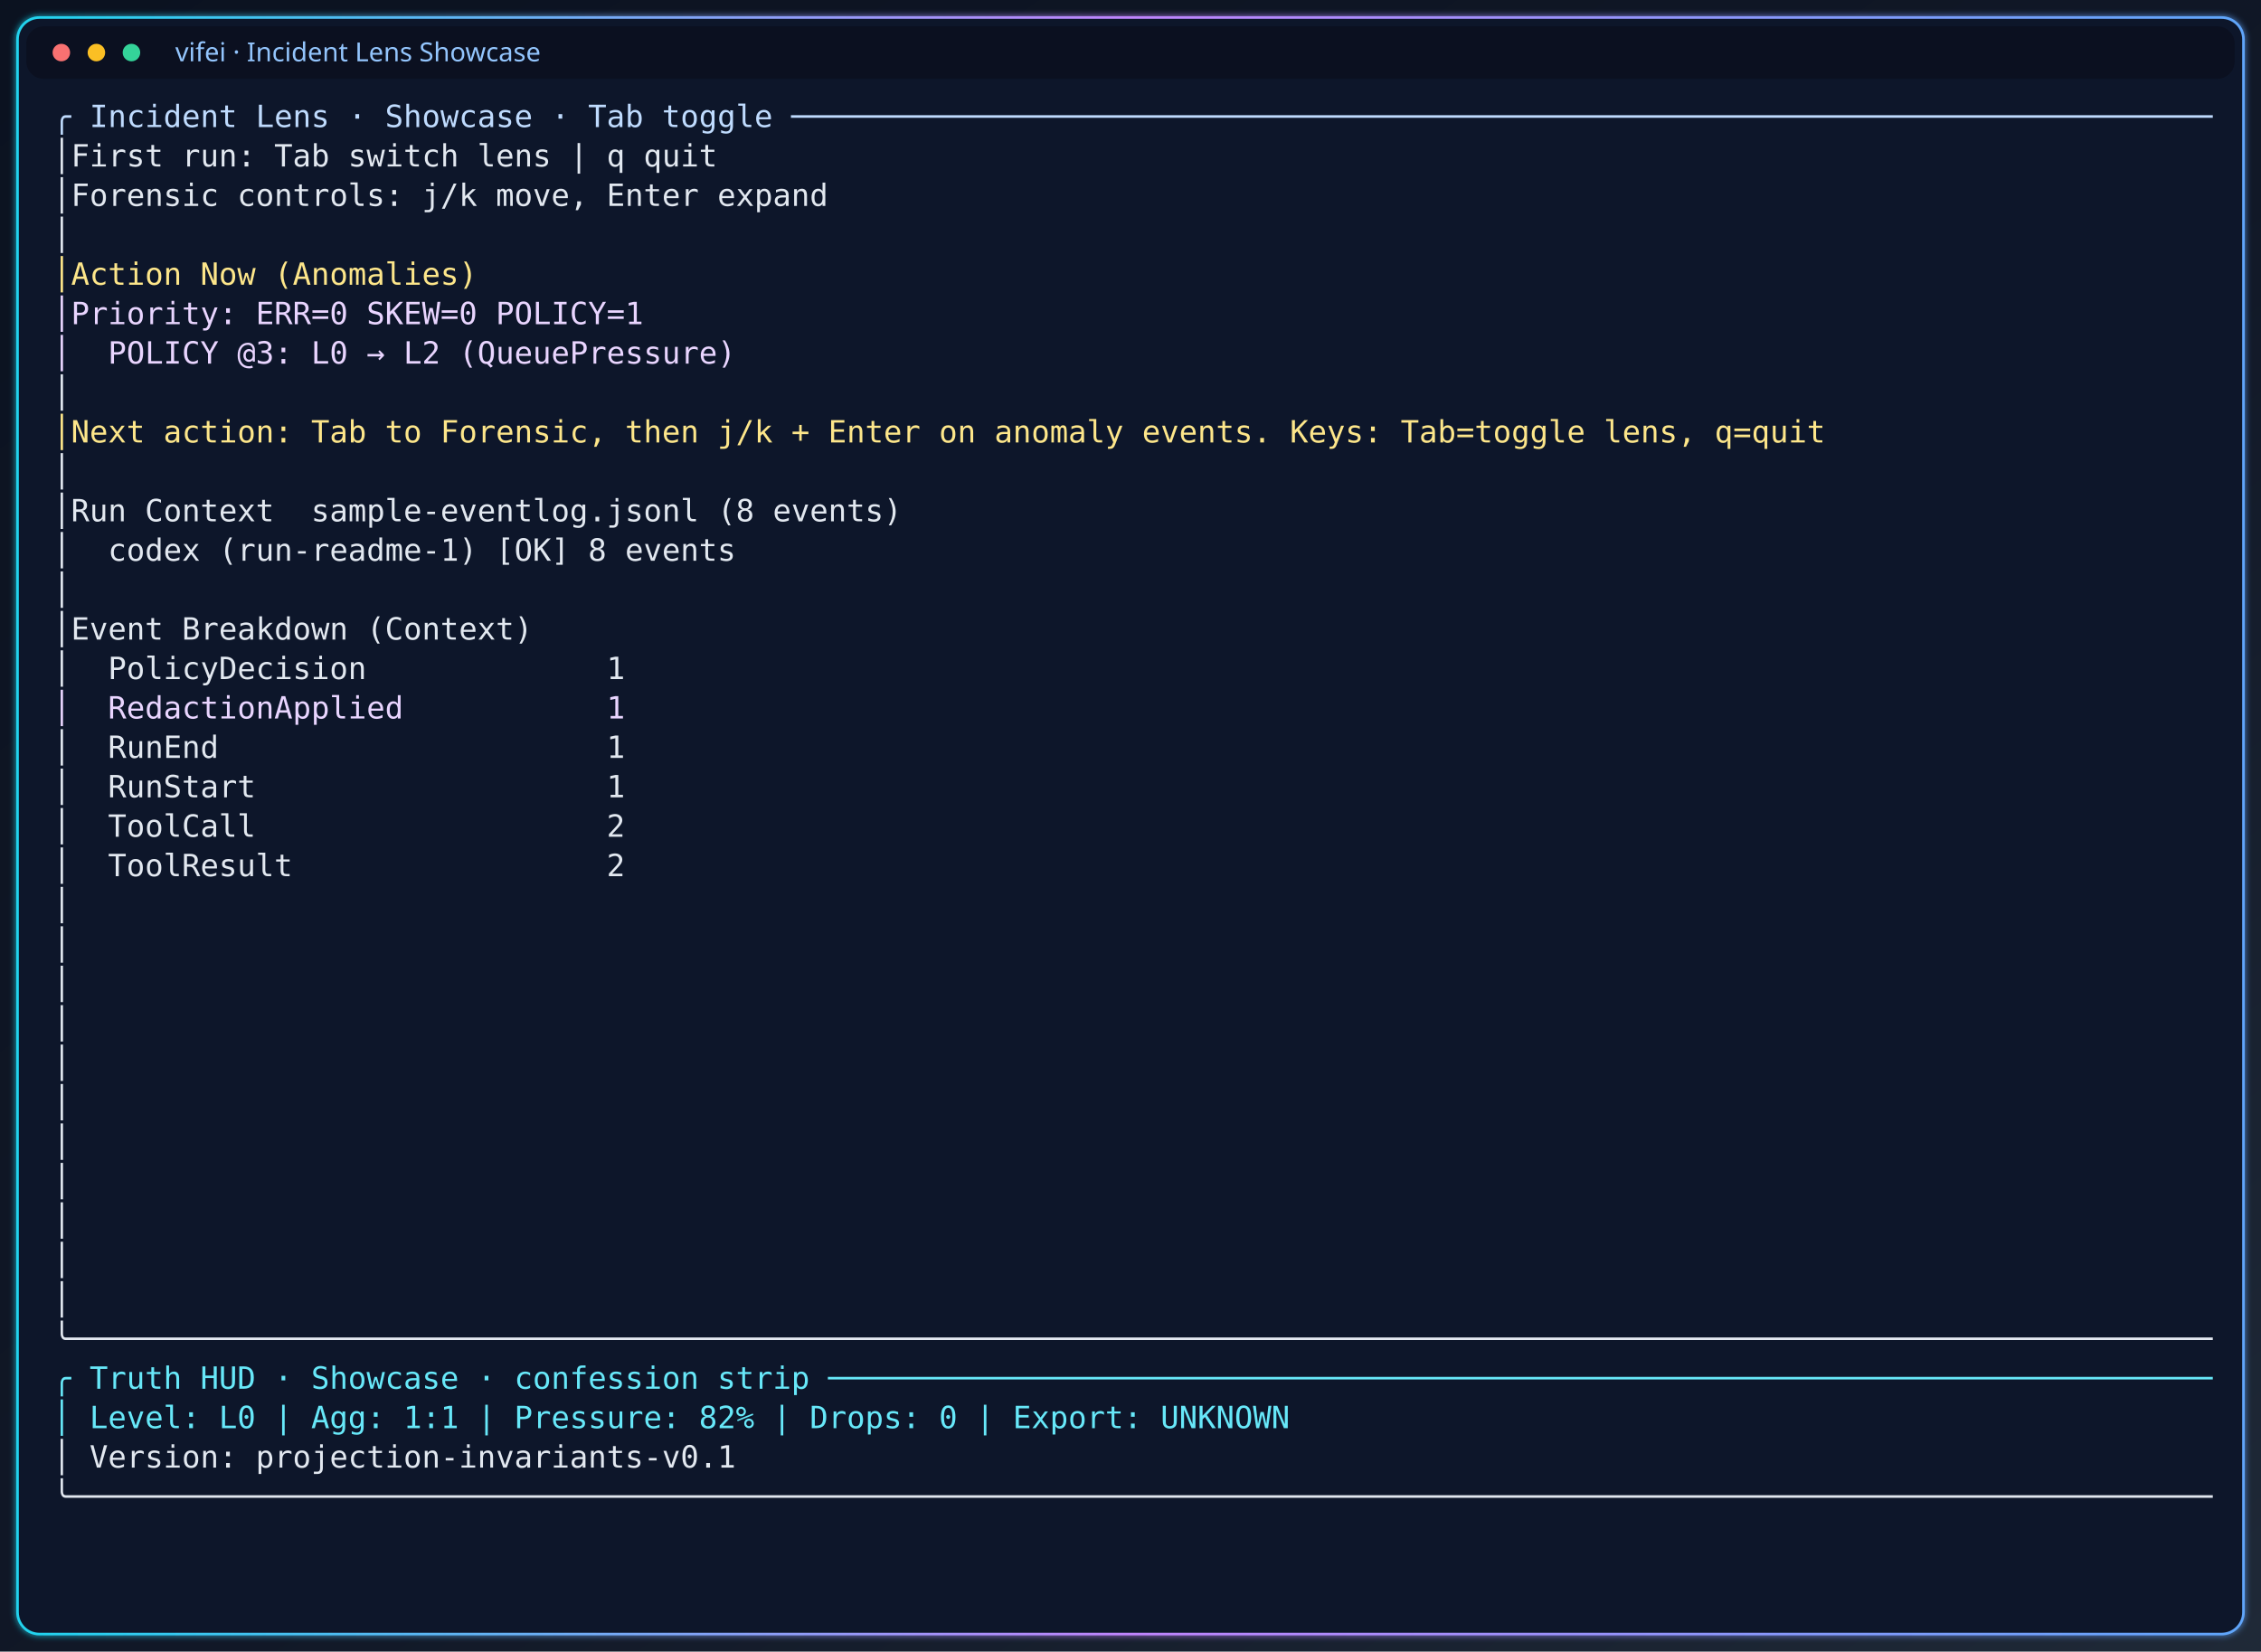
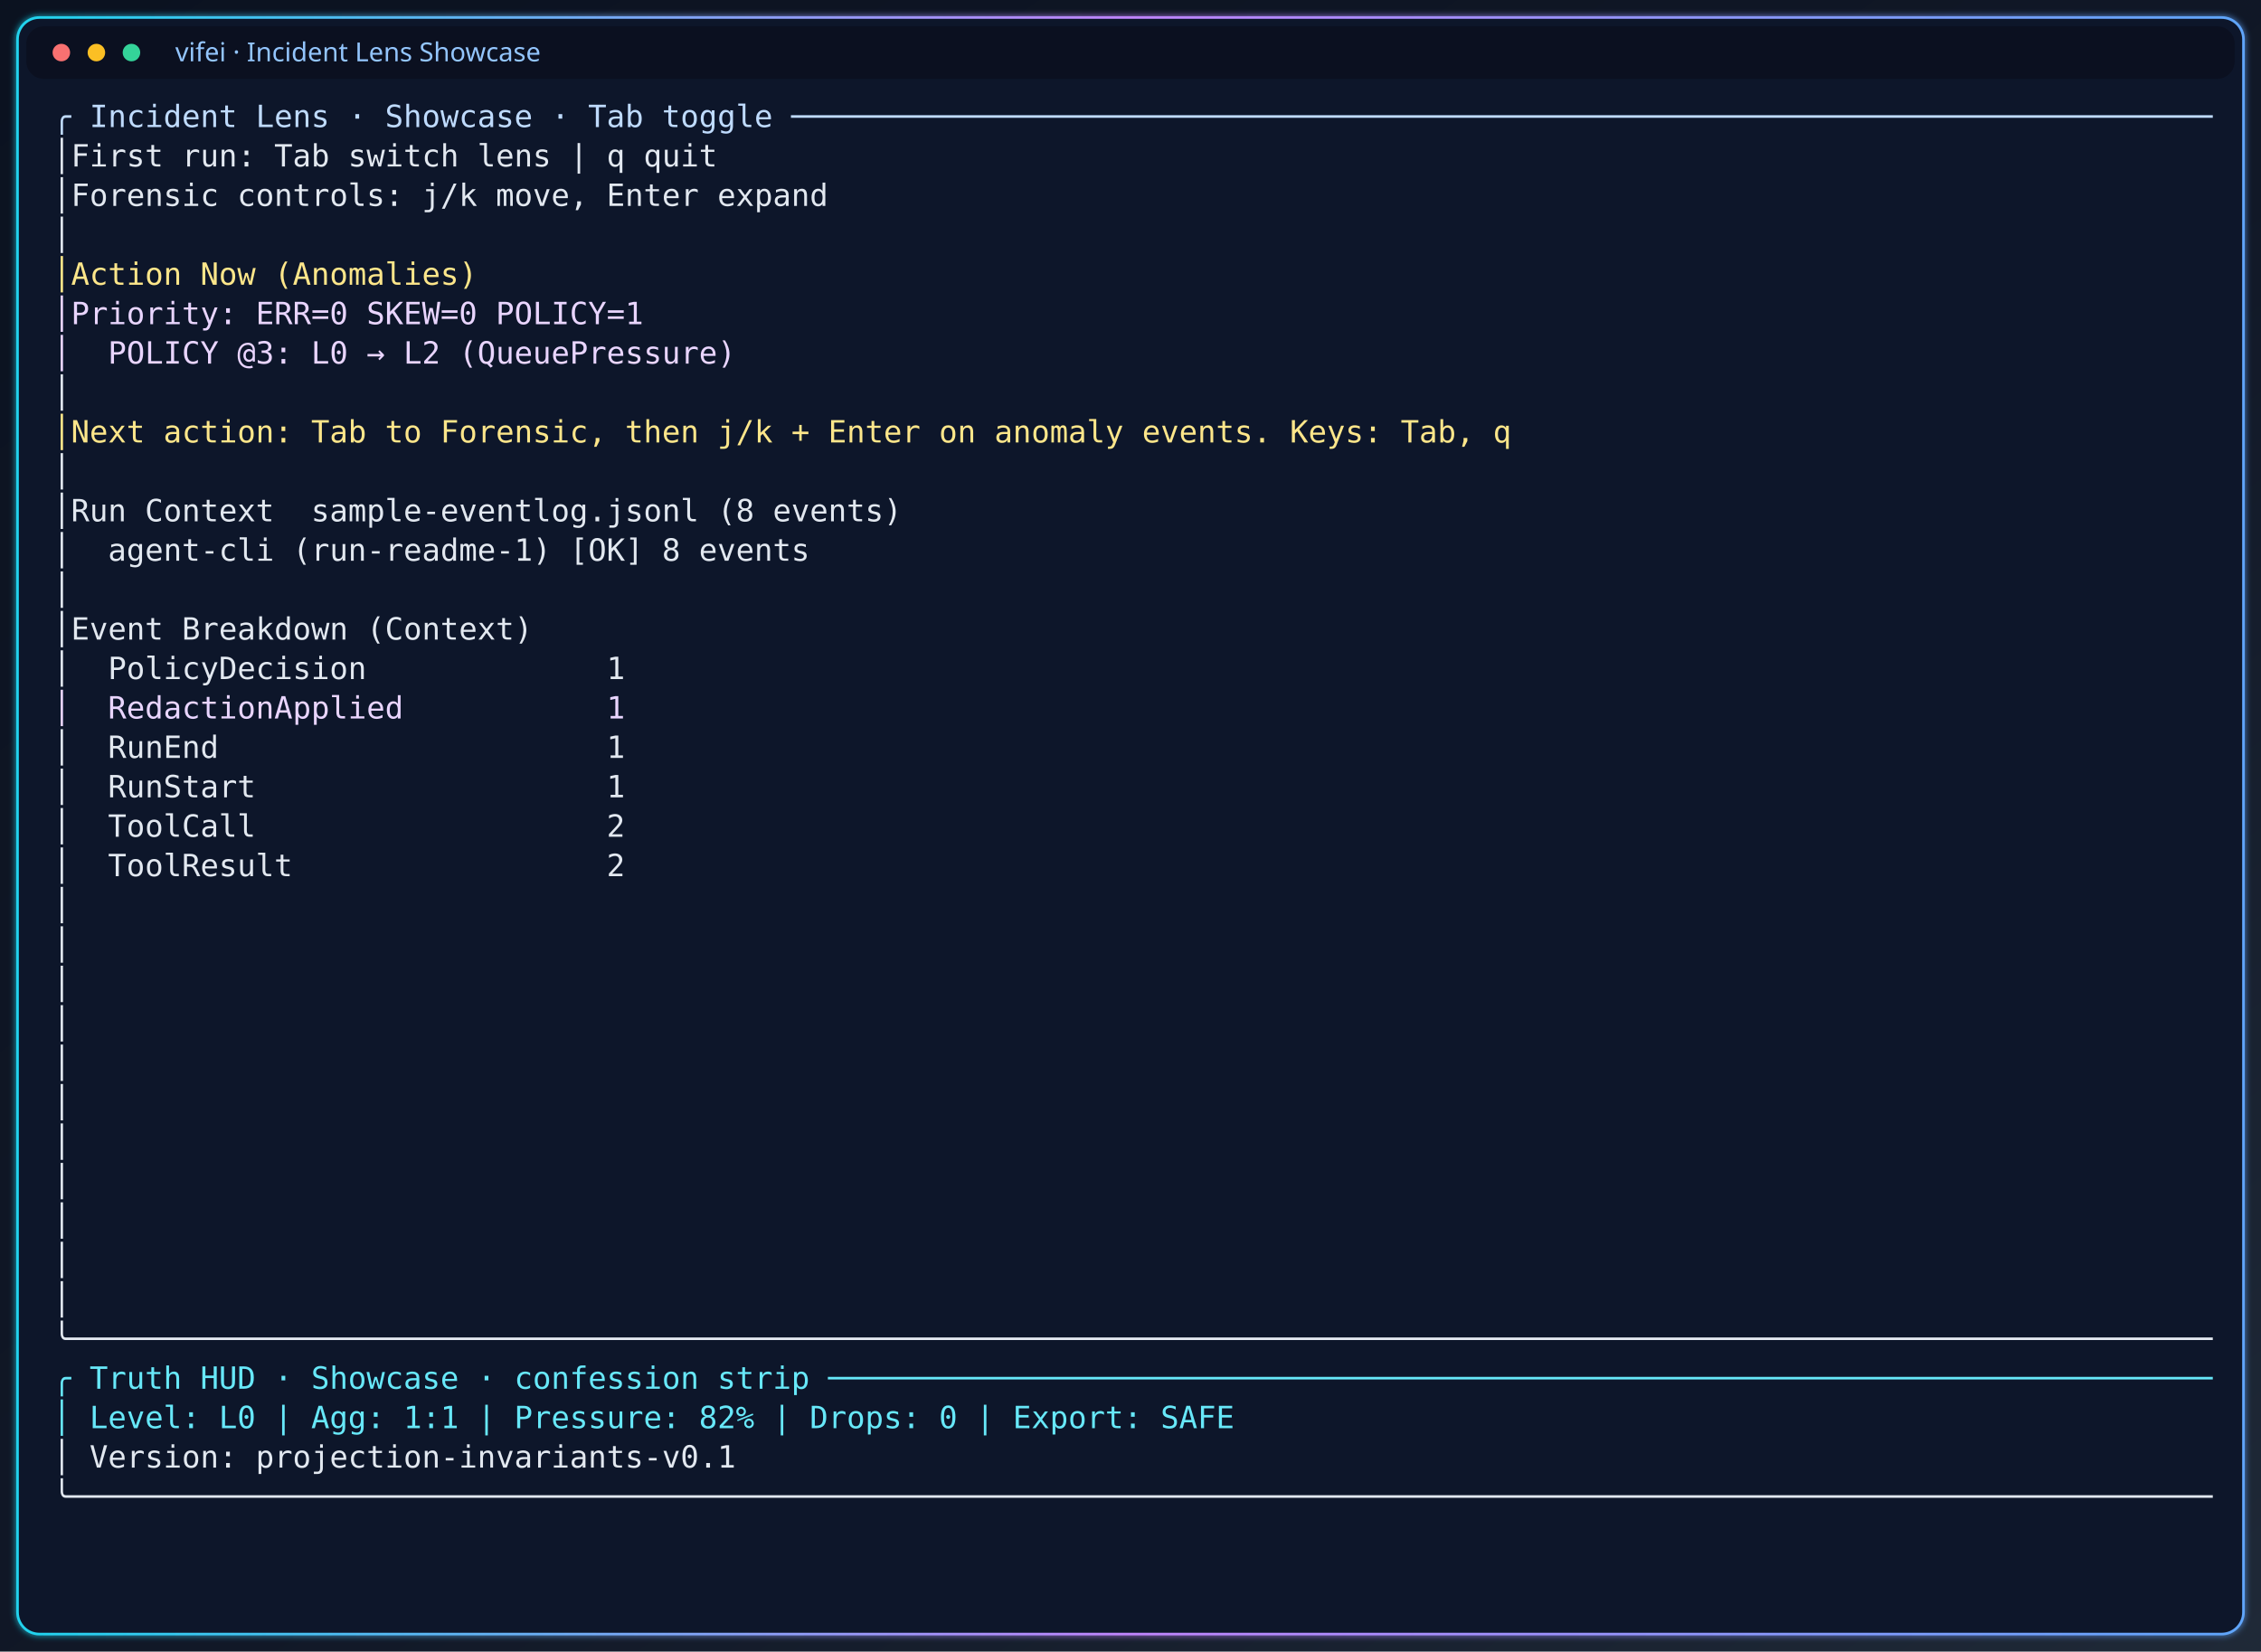
<svg xmlns="http://www.w3.org/2000/svg" width="1032" height="754" viewBox="0 0 1032 754" role="img" aria-label="Incident Lens Showcase">
  <defs>
    <linearGradient id="bg" x1="0" y1="0" x2="1" y2="1">
      <stop offset="0%" stop-color="#0b1220" />
      <stop offset="55%" stop-color="#111827" />
      <stop offset="100%" stop-color="#1f2937" />
    </linearGradient>
    <linearGradient id="frame" x1="0" y1="0" x2="1" y2="0">
      <stop offset="0%" stop-color="#22d3ee" />
      <stop offset="50%" stop-color="#c084fc" />
      <stop offset="100%" stop-color="#60a5fa" />
    </linearGradient>
    <filter id="glow" x="-50%" y="-50%" width="200%" height="200%">
      <feGaussianBlur stdDeviation="1.6" result="blur" />
      <feMerge>
        <feMergeNode in="blur" />
        <feMergeNode in="SourceGraphic" />
      </feMerge>
    </filter>
    <clipPath id="terminal-viewport">
      <rect x="22" y="42" width="988" height="698" rx="3" ry="3" />
    </clipPath>
  </defs>
  <rect x="0" y="0" width="1032" height="754" fill="url(#bg)" />
  <rect x="8" y="8" width="1016" height="738" fill="#0f172a" stroke="url(#frame)" filter="url(#glow)" stroke-width="1.2" rx="10" ry="10" />
  <rect x="12" y="12" width="1008" height="24" fill="#0b1020" rx="8" ry="8" />
  <circle cx="28" cy="24" r="4" fill="#f87171" />
  <circle cx="44" cy="24" r="4" fill="#fbbf24" />
  <circle cx="60" cy="24" r="4" fill="#34d399" />
  <text x="80" y="28" fill="#93c5fd" font-size="12" font-family="ui-sans-serif, system-ui, sans-serif">vifei · Incident Lens Showcase</text>
  <g clip-path="url(#terminal-viewport)" font-family="ui-monospace, SFMono-Regular, Menlo, Consolas, 'DejaVu Sans Mono', monospace" font-size="14">
    <text x="24" y="58" fill="#bfdbfe" xml:space="preserve">╭ Incident Lens · Showcase · Tab toggle ───────────────────────────────────────────────────────────────────────────────╮</text>
    <text x="24" y="76" fill="#e2e8f0" xml:space="preserve">│First run: Tab switch lens | q quit                                                                                   │</text>
    <text x="24" y="94" fill="#e2e8f0" xml:space="preserve">│Forensic controls: j/k move, Enter expand                                                                             │</text>
    <text x="24" y="112" fill="#e2e8f0" xml:space="preserve">│                                                                                                                      │</text>
    <text x="24" y="130" fill="#fde68a" xml:space="preserve">│Action Now (Anomalies)                                                                                                │</text>
    <text x="24" y="148" fill="#e9d5ff" xml:space="preserve">│Priority: ERR=0 SKEW=0 POLICY=1                                                                                       │</text>
    <text x="24" y="166" fill="#e9d5ff" xml:space="preserve">│  POLICY @3: L0 → L2 (QueuePressure)                                                                                  │</text>
    <text x="24" y="184" fill="#e2e8f0" xml:space="preserve">│                                                                                                                      │</text>
-     <text x="24" y="202" fill="#fde68a" xml:space="preserve">│Next action: Tab to Forensic, then j/k + Enter on anomaly events. Keys: Tab=toggle lens, q=quit                       │</text>
+     <text x="24" y="202" fill="#fde68a" xml:space="preserve">│Next action: Tab to Forensic, then j/k + Enter on anomaly events. Keys: Tab, q                                      │</text>
    <text x="24" y="220" fill="#e2e8f0" xml:space="preserve">│                                                                                                                      │</text>
    <text x="24" y="238" fill="#e2e8f0" xml:space="preserve">│Run Context  sample-eventlog.jsonl (8 events)                                                                         │</text>
-     <text x="24" y="256" fill="#e2e8f0" xml:space="preserve">│  codex (run-readme-1) [OK] 8 events                                                                                  │</text>
+     <text x="24" y="256" fill="#e2e8f0" xml:space="preserve">│  agent-cli (run-readme-1) [OK] 8 events                                                                              │</text>
    <text x="24" y="274" fill="#e2e8f0" xml:space="preserve">│                                                                                                                      │</text>
    <text x="24" y="292" fill="#e2e8f0" xml:space="preserve">│Event Breakdown (Context)                                                                                             │</text>
    <text x="24" y="310" fill="#e2e8f0" xml:space="preserve">│  PolicyDecision             1                                                                                        │</text>
    <text x="24" y="328" fill="#e9d5ff" xml:space="preserve">│  RedactionApplied           1                                                                                        │</text>
    <text x="24" y="346" fill="#e2e8f0" xml:space="preserve">│  RunEnd                     1                                                                                        │</text>
    <text x="24" y="364" fill="#e2e8f0" xml:space="preserve">│  RunStart                   1                                                                                        │</text>
    <text x="24" y="382" fill="#e2e8f0" xml:space="preserve">│  ToolCall                   2                                                                                        │</text>
    <text x="24" y="400" fill="#e2e8f0" xml:space="preserve">│  ToolResult                 2                                                                                        │</text>
    <text x="24" y="418" fill="#e2e8f0" xml:space="preserve">│                                                                                                                      │</text>
    <text x="24" y="436" fill="#e2e8f0" xml:space="preserve">│                                                                                                                      │</text>
    <text x="24" y="454" fill="#e2e8f0" xml:space="preserve">│                                                                                                                      │</text>
    <text x="24" y="472" fill="#e2e8f0" xml:space="preserve">│                                                                                                                      │</text>
    <text x="24" y="490" fill="#e2e8f0" xml:space="preserve">│                                                                                                                      │</text>
    <text x="24" y="508" fill="#e2e8f0" xml:space="preserve">│                                                                                                                      │</text>
    <text x="24" y="526" fill="#e2e8f0" xml:space="preserve">│                                                                                                                      │</text>
    <text x="24" y="544" fill="#e2e8f0" xml:space="preserve">│                                                                                                                      │</text>
    <text x="24" y="562" fill="#e2e8f0" xml:space="preserve">│                                                                                                                      │</text>
    <text x="24" y="580" fill="#e2e8f0" xml:space="preserve">│                                                                                                                      │</text>
    <text x="24" y="598" fill="#e2e8f0" xml:space="preserve">│                                                                                                                      │</text>
    <text x="24" y="616" fill="#e2e8f0" xml:space="preserve">╰──────────────────────────────────────────────────────────────────────────────────────────────────────────────────────╯</text>
    <text x="24" y="634" fill="#67e8f9" xml:space="preserve">╭ Truth HUD · Showcase · confession strip ─────────────────────────────────────────────────────────────────────────────╮</text>
-     <text x="24" y="652" fill="#67e8f9" xml:space="preserve">│ Level: L0 | Agg: 1:1 | Pressure: 82% | Drops: 0 | Export: UNKNOWN                                                    │</text>
+     <text x="24" y="652" fill="#67e8f9" xml:space="preserve">│ Level: L0 | Agg: 1:1 | Pressure: 82% | Drops: 0 | Export: SAFE                                                       │</text>
    <text x="24" y="670" fill="#e2e8f0" xml:space="preserve">│ Version: projection-invariants-v0.1                                                                                  │</text>
    <text x="24" y="688" fill="#e2e8f0" xml:space="preserve">╰──────────────────────────────────────────────────────────────────────────────────────────────────────────────────────╯</text>
  </g>
</svg>
